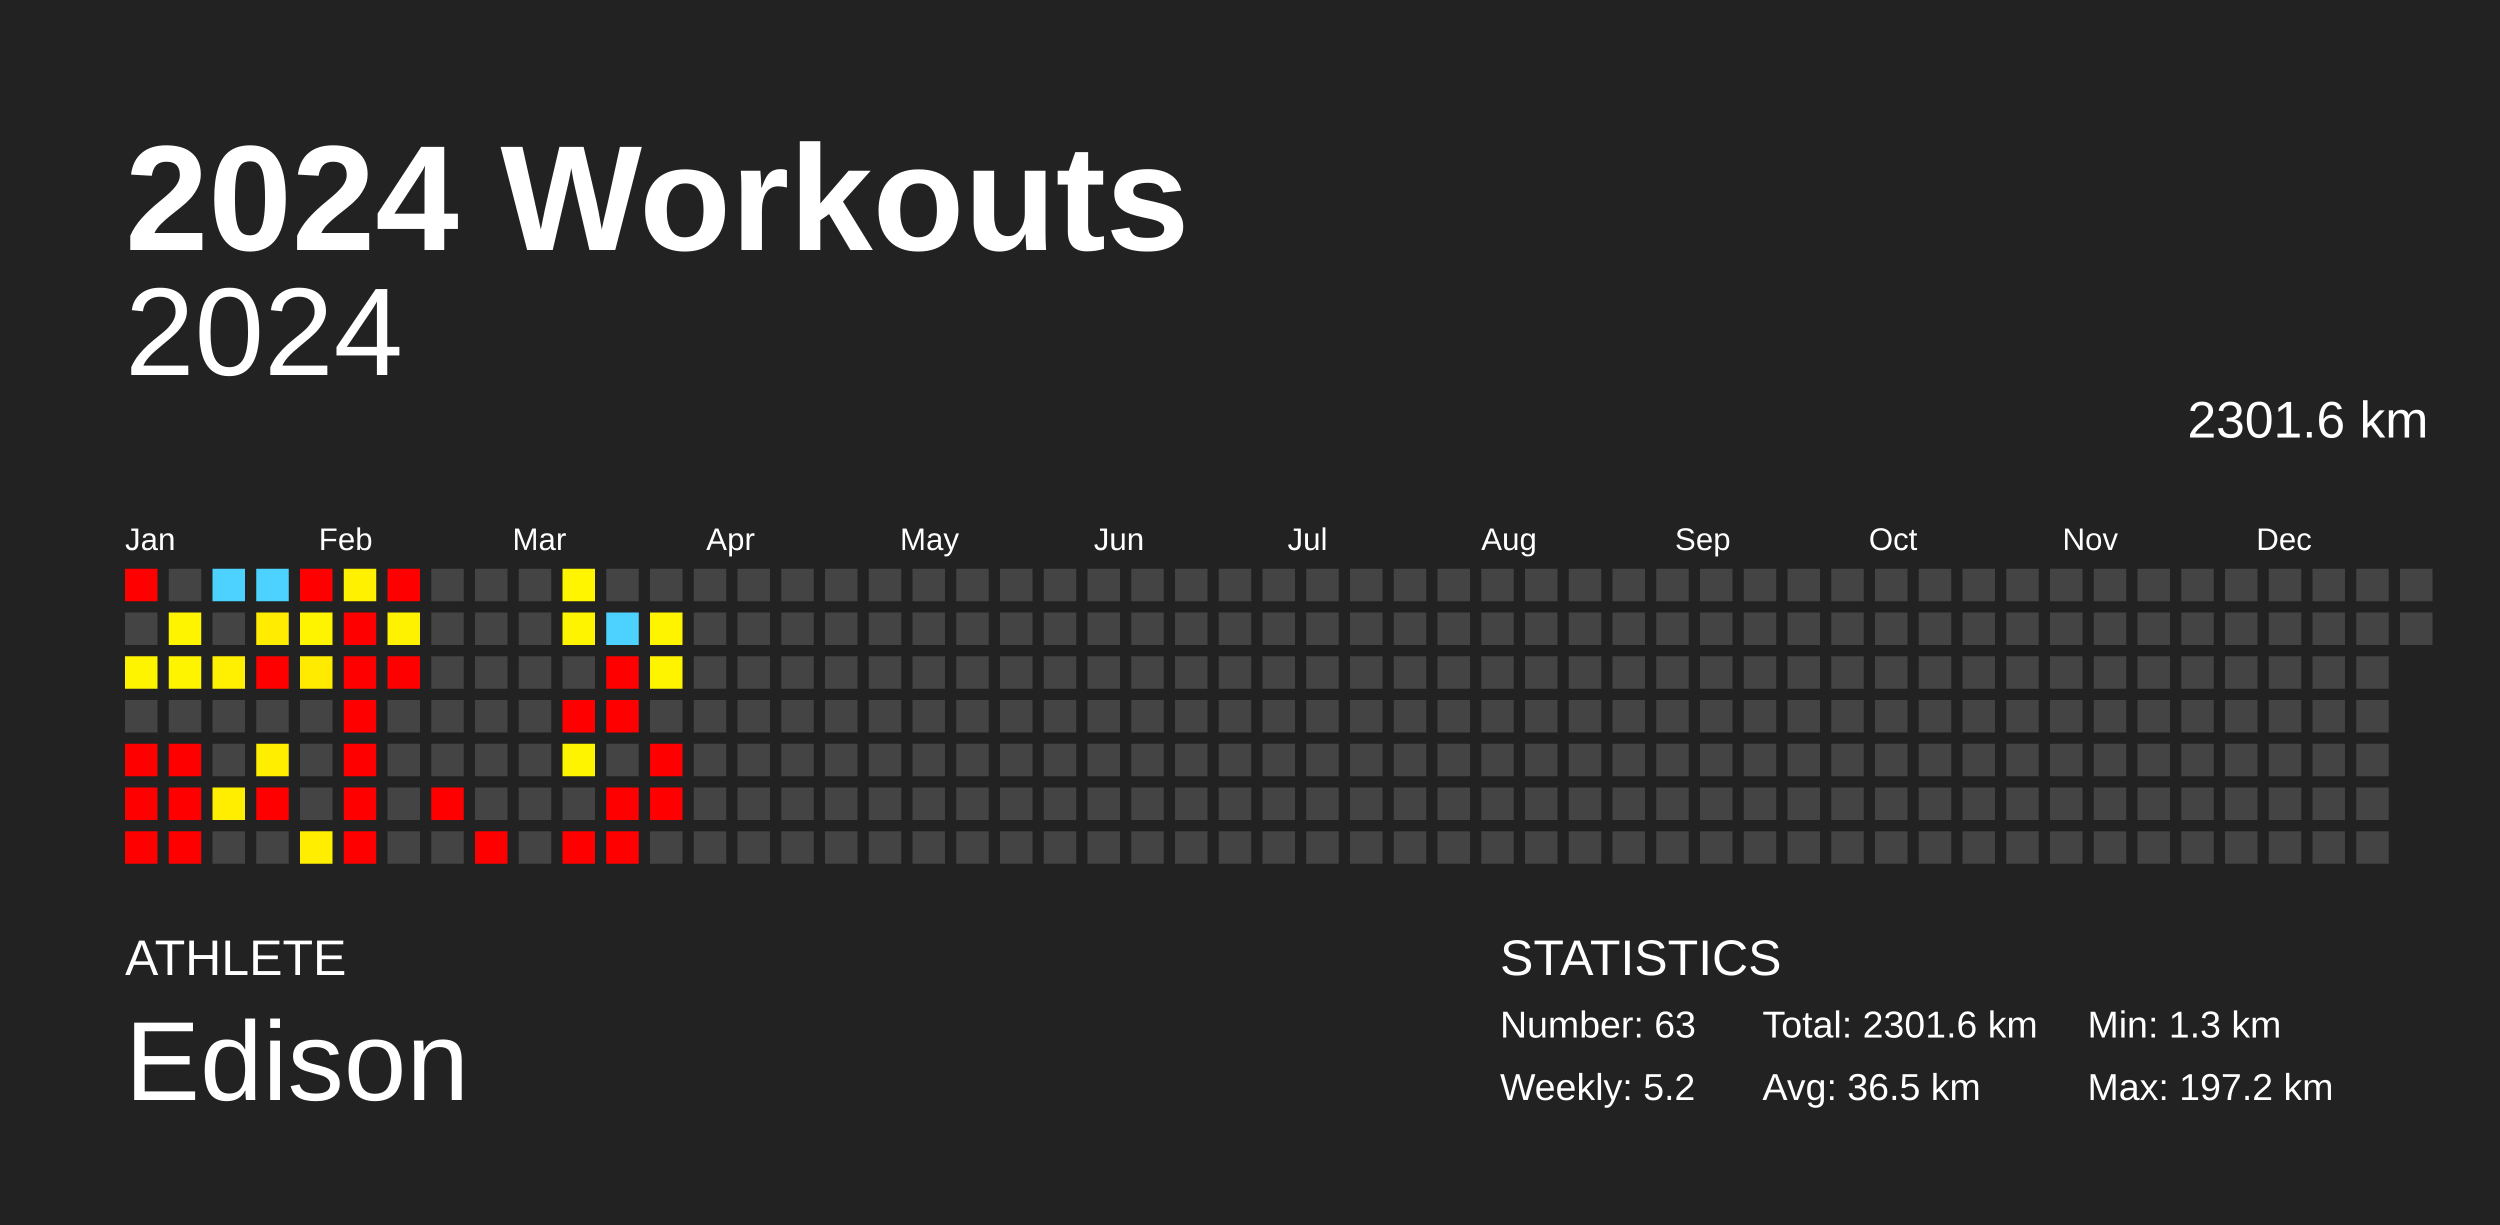
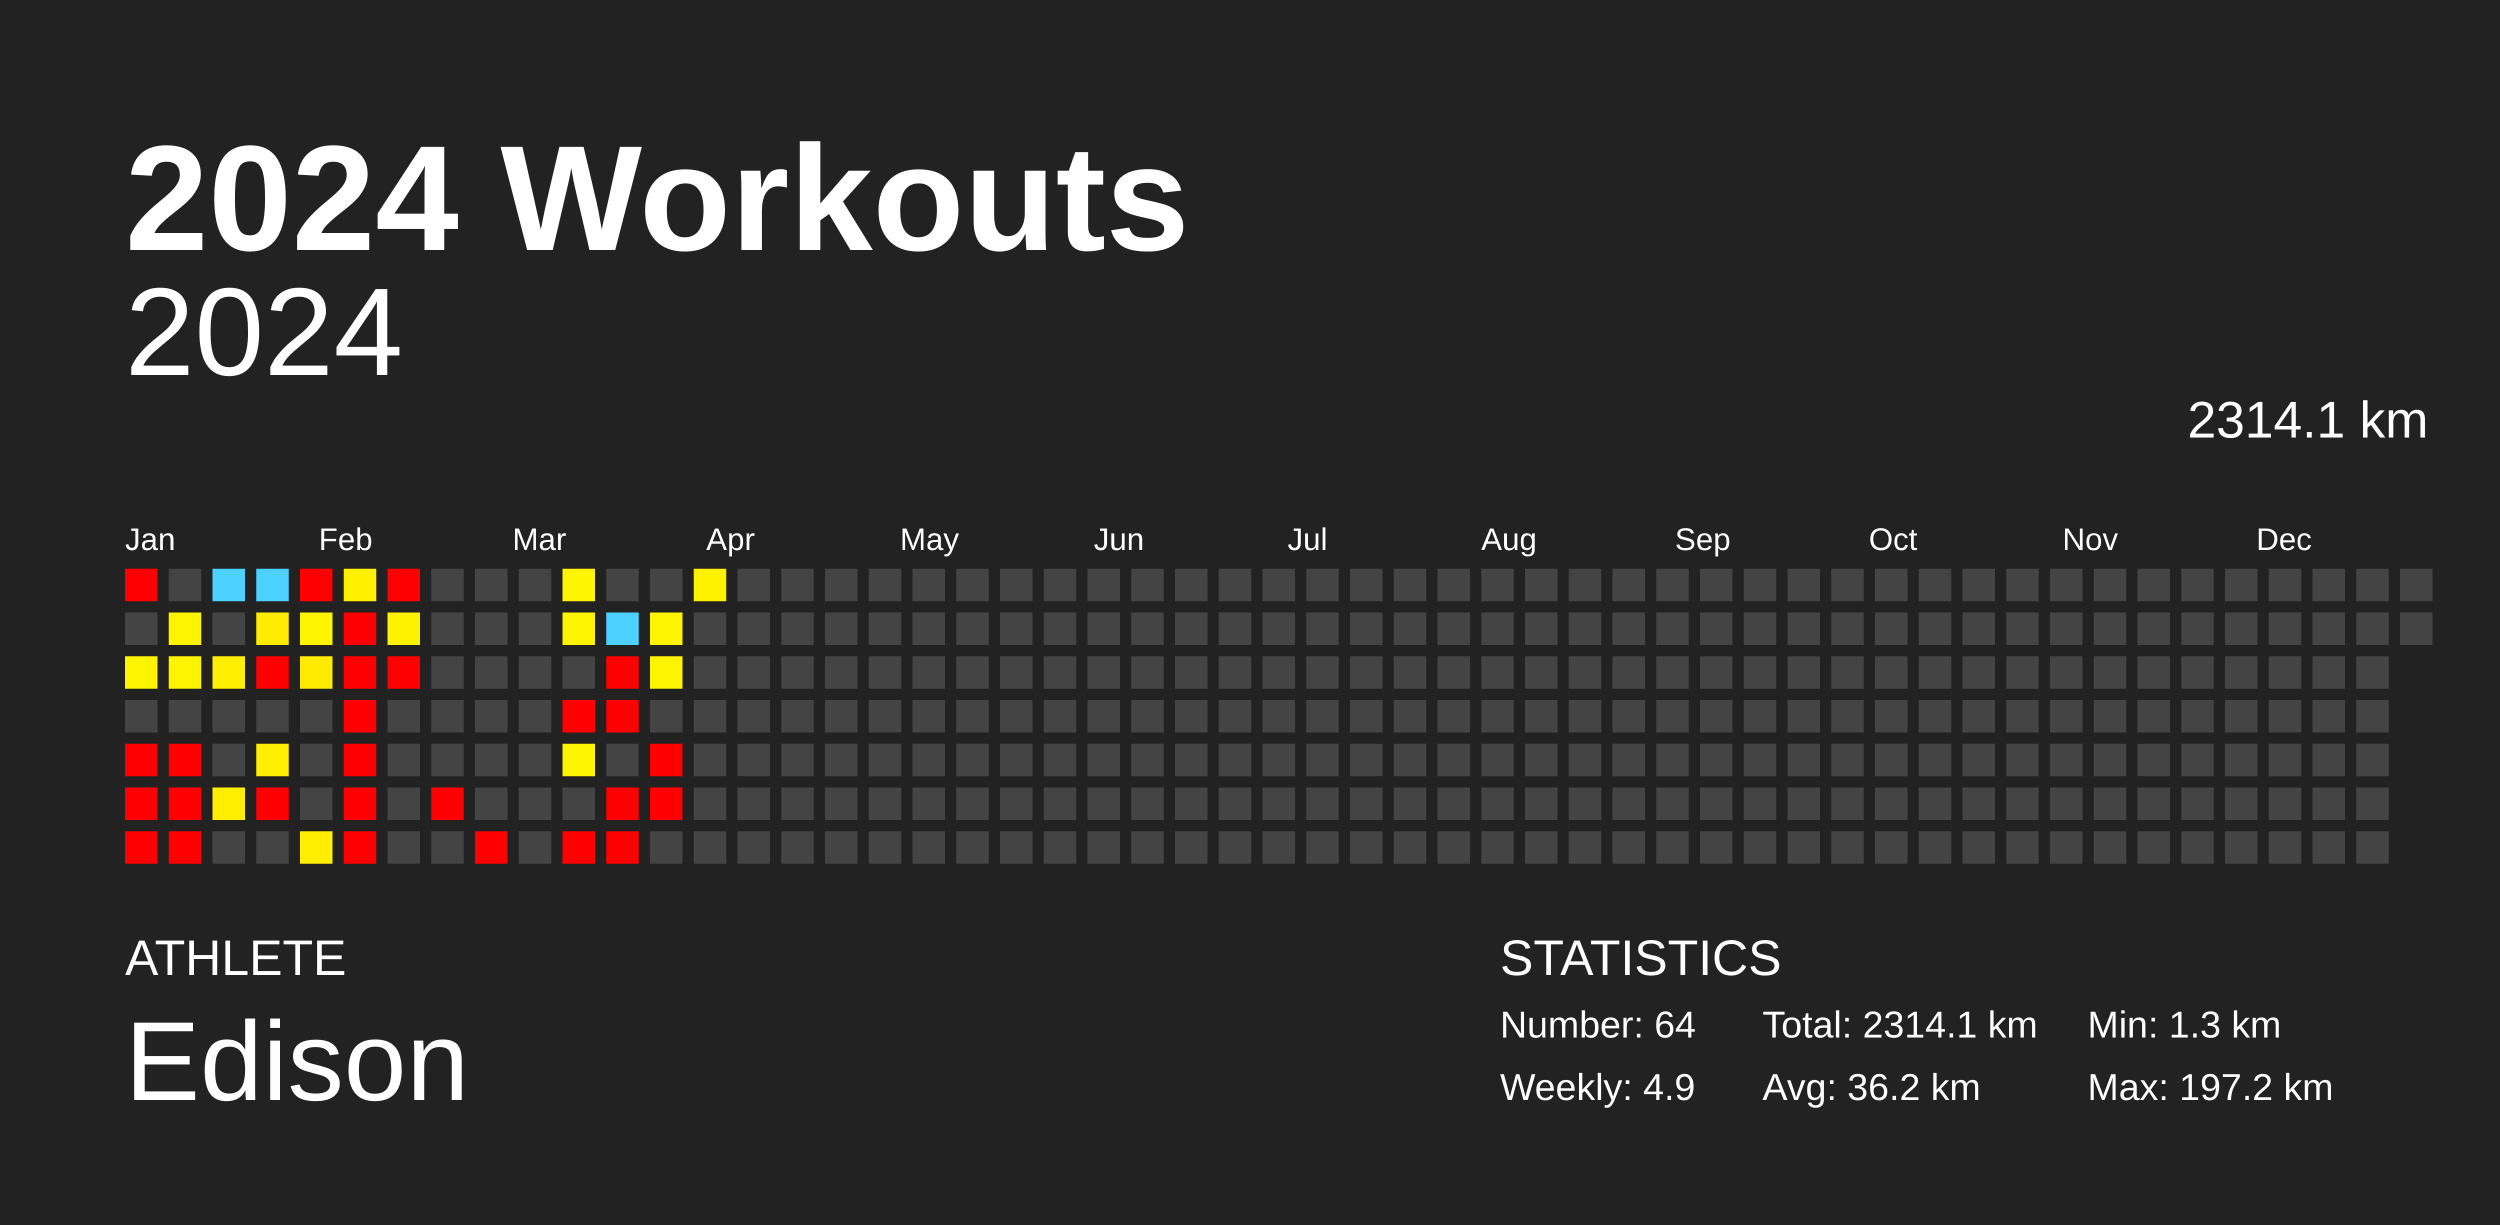
<svg xmlns="http://www.w3.org/2000/svg" baseProfile="full" height="98mm" version="1.1" viewBox="0,0,200,98" width="200mm">
  <defs />
  <rect fill="#222222" height="98" width="200" x="0" y="0" />
  <text fill="#FFFFFF" style="font-size:12px; font-family:Arial; font-weight:bold;" x="10" y="20">2024 Workouts</text>
  <text fill="#FFFFFF" style="font-size:4px; font-family:Arial" x="10" y="78">ATHLETE</text>
  <text fill="#FFFFFF" style="font-size:9px; font-family:Arial" x="10" y="88">Edison</text>
  <text fill="#FFFFFF" style="font-size:4px; font-family:Arial" x="120" y="78">STATISTICS</text>
-   <text fill="#FFFFFF" style="font-size:3px; font-family:Arial" x="120" y="83">Number: 63</text>
-   <text fill="#FFFFFF" style="font-size:3px; font-family:Arial" x="120" y="88">Weekly: 5.2</text>
-   <text fill="#FFFFFF" style="font-size:3px; font-family:Arial" x="141" y="83">Total: 2301.6 km</text>
-   <text fill="#FFFFFF" style="font-size:3px; font-family:Arial" x="141" y="88">Avg: 36.5 km</text>
+   <text fill="#FFFFFF" style="font-size:3px; font-family:Arial" x="120" y="83">Number: 64</text>
+   <text fill="#FFFFFF" style="font-size:3px; font-family:Arial" x="120" y="88">Weekly: 4.9</text>
+   <text fill="#FFFFFF" style="font-size:3px; font-family:Arial" x="141" y="83">Total: 2314.1 km</text>
+   <text fill="#FFFFFF" style="font-size:3px; font-family:Arial" x="141" y="88">Avg: 36.2 km</text>
  <text fill="#FFFFFF" style="font-size:3px; font-family:Arial" x="167" y="83">Min: 1.3 km</text>
  <text fill="#FFFFFF" style="font-size:3px; font-family:Arial" x="167" y="88">Max: 197.2 km</text>
  <text alignment-baseline="hanging" fill="#FFFFFF" style="font-size:10.0px; font-family:Arial;" x="10" y="30">2024</text>
-   <text alignment-baseline="hanging" fill="#FFFFFF" style="font-size:4.125px; font-family:Arial;" x="175" y="35">2301.6 km</text>
+   <text alignment-baseline="hanging" fill="#FFFFFF" style="font-size:4.125px; font-family:Arial;" x="175" y="35">2314.1 km</text>
  <text fill="#FFFFFF" style="font-size:2.5px; font-family:Arial" x="10.0" y="44">Jan</text>
  <text fill="#FFFFFF" style="font-size:2.5px; font-family:Arial" x="25.5" y="44">Feb</text>
  <text fill="#FFFFFF" style="font-size:2.5px; font-family:Arial" x="41.0" y="44">Mar</text>
  <text fill="#FFFFFF" style="font-size:2.5px; font-family:Arial" x="56.5" y="44">Apr</text>
  <text fill="#FFFFFF" style="font-size:2.5px; font-family:Arial" x="72.0" y="44">May</text>
  <text fill="#FFFFFF" style="font-size:2.5px; font-family:Arial" x="87.5" y="44">Jun</text>
  <text fill="#FFFFFF" style="font-size:2.5px; font-family:Arial" x="103.0" y="44">Jul</text>
  <text fill="#FFFFFF" style="font-size:2.5px; font-family:Arial" x="118.5" y="44">Aug</text>
  <text fill="#FFFFFF" style="font-size:2.5px; font-family:Arial" x="134.0" y="44">Sep</text>
  <text fill="#FFFFFF" style="font-size:2.5px; font-family:Arial" x="149.5" y="44">Oct</text>
  <text fill="#FFFFFF" style="font-size:2.5px; font-family:Arial" x="165.0" y="44">Nov</text>
  <text fill="#FFFFFF" style="font-size:2.5px; font-family:Arial" x="180.5" y="44">Dec</text>
  <rect fill="red" height="2.6" width="2.6" x="10.0" y="45.5" />
  <rect fill="#444444" height="2.6" width="2.6" x="10.0" y="49.0" />
  <rect fill="#fff400" height="2.6" width="2.6" x="10.0" y="52.5" />
  <rect fill="#444444" height="2.6" width="2.6" x="10.0" y="56.0" />
  <rect fill="red" height="2.6" width="2.6" x="10.0" y="59.5" />
  <rect fill="red" height="2.6" width="2.6" x="10.0" y="63.0" />
  <rect fill="red" height="2.6" width="2.6" x="10.0" y="66.5" />
  <rect fill="#444444" height="2.6" width="2.6" x="13.5" y="45.5" />
  <rect fill="#fff400" height="2.6" width="2.6" x="13.5" y="49.0" />
  <rect fill="#fff400" height="2.6" width="2.6" x="13.5" y="52.5" />
  <rect fill="#444444" height="2.6" width="2.6" x="13.5" y="56.0" />
  <rect fill="red" height="2.6" width="2.6" x="13.5" y="59.5" />
  <rect fill="red" height="2.6" width="2.6" x="13.5" y="63.0" />
  <rect fill="red" height="2.6" width="2.6" x="13.5" y="66.5" />
  <rect fill="#4dd2ff" height="2.6" width="2.6" x="17.0" y="45.5" />
  <rect fill="#444444" height="2.6" width="2.6" x="17.0" y="49.0" />
  <rect fill="#ffef00" height="2.6" width="2.6" x="17.0" y="52.5" />
  <rect fill="#444444" height="2.6" width="2.6" x="17.0" y="56.0" />
  <rect fill="#444444" height="2.6" width="2.6" x="17.0" y="59.5" />
  <rect fill="#ffee00" height="2.6" width="2.6" x="17.0" y="63.0" />
  <rect fill="#444444" height="2.6" width="2.6" x="17.0" y="66.5" />
  <rect fill="#4dd2ff" height="2.6" width="2.6" x="20.5" y="45.5" />
  <rect fill="#ffec00" height="2.6" width="2.6" x="20.5" y="49.0" />
  <rect fill="red" height="2.6" width="2.6" x="20.5" y="52.5" />
  <rect fill="#444444" height="2.6" width="2.6" x="20.5" y="56.0" />
  <rect fill="#ffee00" height="2.6" width="2.6" x="20.5" y="59.5" />
  <rect fill="red" height="2.6" width="2.6" x="20.5" y="63.0" />
  <rect fill="#444444" height="2.6" width="2.6" x="20.5" y="66.5" />
  <rect fill="red" height="2.6" width="2.6" x="24.0" y="45.5" />
  <rect fill="#fff400" height="2.6" width="2.6" x="24.0" y="49.0" />
  <rect fill="#ffeb00" height="2.6" width="2.6" x="24.0" y="52.5" />
  <rect fill="#444444" height="2.6" width="2.6" x="24.0" y="56.0" />
  <rect fill="#444444" height="2.6" width="2.6" x="24.0" y="59.5" />
  <rect fill="#444444" height="2.6" width="2.6" x="24.0" y="63.0" />
  <rect fill="#ffee00" height="2.6" width="2.6" x="24.0" y="66.5" />
  <rect fill="#fff100" height="2.6" width="2.6" x="27.5" y="45.5" />
  <rect fill="red" height="2.6" width="2.6" x="27.5" y="49.0" />
  <rect fill="red" height="2.6" width="2.6" x="27.5" y="52.5" />
  <rect fill="red" height="2.6" width="2.6" x="27.5" y="56.0" />
  <rect fill="red" height="2.6" width="2.6" x="27.5" y="59.5" />
  <rect fill="red" height="2.6" width="2.6" x="27.5" y="63.0" />
  <rect fill="red" height="2.6" width="2.6" x="27.5" y="66.5" />
  <rect fill="red" height="2.6" width="2.6" x="31.0" y="45.5" />
  <rect fill="#fff200" height="2.6" width="2.6" x="31.0" y="49.0" />
  <rect fill="red" height="2.6" width="2.6" x="31.0" y="52.5" />
  <rect fill="#444444" height="2.6" width="2.6" x="31.0" y="56.0" />
  <rect fill="#444444" height="2.6" width="2.6" x="31.0" y="59.5" />
  <rect fill="#444444" height="2.6" width="2.6" x="31.0" y="63.0" />
  <rect fill="#444444" height="2.6" width="2.6" x="31.0" y="66.5" />
  <rect fill="#444444" height="2.6" width="2.6" x="34.5" y="45.5" />
  <rect fill="#444444" height="2.6" width="2.6" x="34.5" y="49.0" />
  <rect fill="#444444" height="2.6" width="2.6" x="34.5" y="52.5" />
  <rect fill="#444444" height="2.6" width="2.6" x="34.5" y="56.0" />
  <rect fill="#444444" height="2.6" width="2.6" x="34.5" y="59.5" />
  <rect fill="red" height="2.6" width="2.6" x="34.5" y="63.0" />
  <rect fill="#444444" height="2.6" width="2.6" x="34.5" y="66.5" />
  <rect fill="#444444" height="2.6" width="2.6" x="38.0" y="45.5" />
  <rect fill="#444444" height="2.6" width="2.6" x="38.0" y="49.0" />
  <rect fill="#444444" height="2.6" width="2.6" x="38.0" y="52.5" />
  <rect fill="#444444" height="2.6" width="2.6" x="38.0" y="56.0" />
  <rect fill="#444444" height="2.6" width="2.6" x="38.0" y="59.5" />
  <rect fill="#444444" height="2.6" width="2.6" x="38.0" y="63.0" />
  <rect fill="red" height="2.6" width="2.6" x="38.0" y="66.5" />
  <rect fill="#444444" height="2.6" width="2.6" x="41.5" y="45.5" />
  <rect fill="#444444" height="2.6" width="2.6" x="41.5" y="49.0" />
  <rect fill="#444444" height="2.6" width="2.6" x="41.5" y="52.5" />
  <rect fill="#444444" height="2.6" width="2.6" x="41.5" y="56.0" />
  <rect fill="#444444" height="2.6" width="2.6" x="41.5" y="59.5" />
  <rect fill="#444444" height="2.6" width="2.6" x="41.5" y="63.0" />
  <rect fill="#444444" height="2.6" width="2.6" x="41.5" y="66.5" />
  <rect fill="#fff500" height="2.6" width="2.6" x="45.0" y="45.5" />
  <rect fill="#fff400" height="2.6" width="2.6" x="45.0" y="49.0" />
  <rect fill="#444444" height="2.6" width="2.6" x="45.0" y="52.5" />
  <rect fill="red" height="2.6" width="2.6" x="45.0" y="56.0" />
  <rect fill="#fff400" height="2.6" width="2.6" x="45.0" y="59.5" />
  <rect fill="#444444" height="2.6" width="2.6" x="45.0" y="63.0" />
  <rect fill="red" height="2.6" width="2.6" x="45.0" y="66.5" />
  <rect fill="#444444" height="2.6" width="2.6" x="48.5" y="45.5" />
  <rect fill="#4dd2ff" height="2.6" width="2.6" x="48.5" y="49.0" />
  <rect fill="red" height="2.6" width="2.6" x="48.5" y="52.5" />
  <rect fill="red" height="2.6" width="2.6" x="48.5" y="56.0" />
  <rect fill="#444444" height="2.6" width="2.6" x="48.5" y="59.5" />
  <rect fill="red" height="2.6" width="2.6" x="48.5" y="63.0" />
  <rect fill="red" height="2.6" width="2.6" x="48.5" y="66.5" />
  <rect fill="#444444" height="2.6" width="2.6" x="52.0" y="45.5" />
  <rect fill="#fff400" height="2.6" width="2.6" x="52.0" y="49.0" />
  <rect fill="#fff400" height="2.6" width="2.6" x="52.0" y="52.5" />
  <rect fill="#444444" height="2.6" width="2.6" x="52.0" y="56.0" />
  <rect fill="red" height="2.6" width="2.6" x="52.0" y="59.5" />
  <rect fill="red" height="2.6" width="2.6" x="52.0" y="63.0" />
  <rect fill="#444444" height="2.6" width="2.6" x="52.0" y="66.5" />
-   <rect fill="#444444" height="2.6" width="2.6" x="55.5" y="45.5" />
+   <rect fill="#fff200" height="2.6" width="2.6" x="55.5" y="45.5" />
  <rect fill="#444444" height="2.6" width="2.6" x="55.5" y="49.0" />
  <rect fill="#444444" height="2.6" width="2.6" x="55.5" y="52.5" />
  <rect fill="#444444" height="2.6" width="2.6" x="55.5" y="56.0" />
  <rect fill="#444444" height="2.6" width="2.6" x="55.5" y="59.5" />
  <rect fill="#444444" height="2.6" width="2.6" x="55.5" y="63.0" />
  <rect fill="#444444" height="2.6" width="2.6" x="55.5" y="66.5" />
  <rect fill="#444444" height="2.6" width="2.6" x="59.0" y="45.5" />
  <rect fill="#444444" height="2.6" width="2.6" x="59.0" y="49.0" />
  <rect fill="#444444" height="2.6" width="2.6" x="59.0" y="52.5" />
  <rect fill="#444444" height="2.6" width="2.6" x="59.0" y="56.0" />
  <rect fill="#444444" height="2.6" width="2.6" x="59.0" y="59.5" />
  <rect fill="#444444" height="2.6" width="2.6" x="59.0" y="63.0" />
  <rect fill="#444444" height="2.6" width="2.6" x="59.0" y="66.5" />
  <rect fill="#444444" height="2.6" width="2.6" x="62.5" y="45.5" />
  <rect fill="#444444" height="2.6" width="2.6" x="62.5" y="49.0" />
  <rect fill="#444444" height="2.6" width="2.6" x="62.5" y="52.5" />
  <rect fill="#444444" height="2.6" width="2.6" x="62.5" y="56.0" />
  <rect fill="#444444" height="2.6" width="2.6" x="62.5" y="59.5" />
  <rect fill="#444444" height="2.6" width="2.6" x="62.5" y="63.0" />
  <rect fill="#444444" height="2.6" width="2.6" x="62.5" y="66.5" />
  <rect fill="#444444" height="2.6" width="2.6" x="66.0" y="45.5" />
  <rect fill="#444444" height="2.6" width="2.6" x="66.0" y="49.0" />
  <rect fill="#444444" height="2.6" width="2.6" x="66.0" y="52.5" />
  <rect fill="#444444" height="2.6" width="2.6" x="66.0" y="56.0" />
  <rect fill="#444444" height="2.6" width="2.6" x="66.0" y="59.5" />
  <rect fill="#444444" height="2.6" width="2.6" x="66.0" y="63.0" />
  <rect fill="#444444" height="2.6" width="2.6" x="66.0" y="66.5" />
  <rect fill="#444444" height="2.6" width="2.6" x="69.5" y="45.5" />
  <rect fill="#444444" height="2.6" width="2.6" x="69.5" y="49.0" />
  <rect fill="#444444" height="2.6" width="2.6" x="69.5" y="52.5" />
  <rect fill="#444444" height="2.6" width="2.6" x="69.5" y="56.0" />
  <rect fill="#444444" height="2.6" width="2.6" x="69.5" y="59.5" />
  <rect fill="#444444" height="2.6" width="2.6" x="69.5" y="63.0" />
  <rect fill="#444444" height="2.6" width="2.6" x="69.5" y="66.5" />
  <rect fill="#444444" height="2.6" width="2.6" x="73.0" y="45.5" />
  <rect fill="#444444" height="2.6" width="2.6" x="73.0" y="49.0" />
  <rect fill="#444444" height="2.6" width="2.6" x="73.0" y="52.5" />
  <rect fill="#444444" height="2.6" width="2.6" x="73.0" y="56.0" />
  <rect fill="#444444" height="2.6" width="2.6" x="73.0" y="59.5" />
  <rect fill="#444444" height="2.6" width="2.6" x="73.0" y="63.0" />
  <rect fill="#444444" height="2.6" width="2.6" x="73.0" y="66.5" />
  <rect fill="#444444" height="2.6" width="2.6" x="76.5" y="45.5" />
  <rect fill="#444444" height="2.6" width="2.6" x="76.5" y="49.0" />
  <rect fill="#444444" height="2.6" width="2.6" x="76.5" y="52.5" />
  <rect fill="#444444" height="2.6" width="2.6" x="76.5" y="56.0" />
  <rect fill="#444444" height="2.6" width="2.6" x="76.5" y="59.5" />
  <rect fill="#444444" height="2.6" width="2.6" x="76.5" y="63.0" />
  <rect fill="#444444" height="2.6" width="2.6" x="76.5" y="66.5" />
  <rect fill="#444444" height="2.6" width="2.6" x="80.0" y="45.5" />
  <rect fill="#444444" height="2.6" width="2.6" x="80.0" y="49.0" />
  <rect fill="#444444" height="2.6" width="2.6" x="80.0" y="52.5" />
  <rect fill="#444444" height="2.6" width="2.6" x="80.0" y="56.0" />
  <rect fill="#444444" height="2.6" width="2.6" x="80.0" y="59.5" />
  <rect fill="#444444" height="2.6" width="2.6" x="80.0" y="63.0" />
  <rect fill="#444444" height="2.6" width="2.6" x="80.0" y="66.5" />
  <rect fill="#444444" height="2.6" width="2.6" x="83.5" y="45.5" />
  <rect fill="#444444" height="2.6" width="2.6" x="83.5" y="49.0" />
  <rect fill="#444444" height="2.6" width="2.6" x="83.5" y="52.5" />
  <rect fill="#444444" height="2.6" width="2.6" x="83.5" y="56.0" />
  <rect fill="#444444" height="2.6" width="2.6" x="83.5" y="59.5" />
  <rect fill="#444444" height="2.6" width="2.6" x="83.5" y="63.0" />
  <rect fill="#444444" height="2.6" width="2.6" x="83.5" y="66.5" />
  <rect fill="#444444" height="2.6" width="2.6" x="87.0" y="45.5" />
  <rect fill="#444444" height="2.6" width="2.6" x="87.0" y="49.0" />
  <rect fill="#444444" height="2.6" width="2.6" x="87.0" y="52.5" />
  <rect fill="#444444" height="2.6" width="2.6" x="87.0" y="56.0" />
  <rect fill="#444444" height="2.6" width="2.6" x="87.0" y="59.5" />
  <rect fill="#444444" height="2.6" width="2.6" x="87.0" y="63.0" />
  <rect fill="#444444" height="2.6" width="2.6" x="87.0" y="66.5" />
  <rect fill="#444444" height="2.6" width="2.6" x="90.5" y="45.5" />
  <rect fill="#444444" height="2.6" width="2.6" x="90.5" y="49.0" />
  <rect fill="#444444" height="2.6" width="2.6" x="90.5" y="52.5" />
  <rect fill="#444444" height="2.6" width="2.6" x="90.5" y="56.0" />
  <rect fill="#444444" height="2.6" width="2.6" x="90.5" y="59.5" />
  <rect fill="#444444" height="2.6" width="2.6" x="90.5" y="63.0" />
  <rect fill="#444444" height="2.6" width="2.6" x="90.5" y="66.5" />
  <rect fill="#444444" height="2.6" width="2.6" x="94.0" y="45.5" />
  <rect fill="#444444" height="2.6" width="2.6" x="94.0" y="49.0" />
  <rect fill="#444444" height="2.6" width="2.6" x="94.0" y="52.5" />
  <rect fill="#444444" height="2.6" width="2.6" x="94.0" y="56.0" />
  <rect fill="#444444" height="2.6" width="2.6" x="94.0" y="59.5" />
  <rect fill="#444444" height="2.6" width="2.6" x="94.0" y="63.0" />
  <rect fill="#444444" height="2.6" width="2.6" x="94.0" y="66.5" />
  <rect fill="#444444" height="2.6" width="2.6" x="97.5" y="45.5" />
  <rect fill="#444444" height="2.6" width="2.6" x="97.5" y="49.0" />
  <rect fill="#444444" height="2.6" width="2.6" x="97.5" y="52.5" />
  <rect fill="#444444" height="2.6" width="2.6" x="97.5" y="56.0" />
  <rect fill="#444444" height="2.6" width="2.6" x="97.5" y="59.5" />
  <rect fill="#444444" height="2.6" width="2.6" x="97.5" y="63.0" />
  <rect fill="#444444" height="2.6" width="2.6" x="97.5" y="66.5" />
  <rect fill="#444444" height="2.6" width="2.6" x="101.0" y="45.5" />
  <rect fill="#444444" height="2.6" width="2.6" x="101.0" y="49.0" />
  <rect fill="#444444" height="2.6" width="2.6" x="101.0" y="52.5" />
  <rect fill="#444444" height="2.6" width="2.6" x="101.0" y="56.0" />
  <rect fill="#444444" height="2.6" width="2.6" x="101.0" y="59.5" />
  <rect fill="#444444" height="2.6" width="2.6" x="101.0" y="63.0" />
  <rect fill="#444444" height="2.6" width="2.6" x="101.0" y="66.5" />
  <rect fill="#444444" height="2.6" width="2.6" x="104.5" y="45.5" />
  <rect fill="#444444" height="2.6" width="2.6" x="104.5" y="49.0" />
  <rect fill="#444444" height="2.6" width="2.6" x="104.5" y="52.5" />
  <rect fill="#444444" height="2.6" width="2.6" x="104.5" y="56.0" />
  <rect fill="#444444" height="2.6" width="2.6" x="104.5" y="59.5" />
  <rect fill="#444444" height="2.6" width="2.6" x="104.5" y="63.0" />
  <rect fill="#444444" height="2.6" width="2.6" x="104.5" y="66.5" />
  <rect fill="#444444" height="2.6" width="2.6" x="108.0" y="45.5" />
  <rect fill="#444444" height="2.6" width="2.6" x="108.0" y="49.0" />
  <rect fill="#444444" height="2.6" width="2.6" x="108.0" y="52.5" />
  <rect fill="#444444" height="2.6" width="2.6" x="108.0" y="56.0" />
  <rect fill="#444444" height="2.6" width="2.6" x="108.0" y="59.5" />
  <rect fill="#444444" height="2.6" width="2.6" x="108.0" y="63.0" />
  <rect fill="#444444" height="2.6" width="2.6" x="108.0" y="66.5" />
  <rect fill="#444444" height="2.6" width="2.6" x="111.5" y="45.5" />
  <rect fill="#444444" height="2.6" width="2.6" x="111.5" y="49.0" />
  <rect fill="#444444" height="2.6" width="2.6" x="111.5" y="52.5" />
  <rect fill="#444444" height="2.6" width="2.6" x="111.5" y="56.0" />
  <rect fill="#444444" height="2.6" width="2.6" x="111.5" y="59.5" />
  <rect fill="#444444" height="2.6" width="2.6" x="111.5" y="63.0" />
  <rect fill="#444444" height="2.6" width="2.6" x="111.5" y="66.5" />
  <rect fill="#444444" height="2.6" width="2.6" x="115.0" y="45.5" />
  <rect fill="#444444" height="2.6" width="2.6" x="115.0" y="49.0" />
  <rect fill="#444444" height="2.6" width="2.6" x="115.0" y="52.5" />
  <rect fill="#444444" height="2.6" width="2.6" x="115.0" y="56.0" />
  <rect fill="#444444" height="2.6" width="2.6" x="115.0" y="59.5" />
  <rect fill="#444444" height="2.6" width="2.6" x="115.0" y="63.0" />
  <rect fill="#444444" height="2.6" width="2.6" x="115.0" y="66.5" />
  <rect fill="#444444" height="2.6" width="2.6" x="118.5" y="45.5" />
  <rect fill="#444444" height="2.6" width="2.6" x="118.5" y="49.0" />
  <rect fill="#444444" height="2.6" width="2.6" x="118.5" y="52.5" />
  <rect fill="#444444" height="2.6" width="2.6" x="118.5" y="56.0" />
  <rect fill="#444444" height="2.6" width="2.6" x="118.5" y="59.5" />
  <rect fill="#444444" height="2.6" width="2.6" x="118.5" y="63.0" />
  <rect fill="#444444" height="2.6" width="2.6" x="118.5" y="66.5" />
  <rect fill="#444444" height="2.6" width="2.6" x="122.0" y="45.5" />
  <rect fill="#444444" height="2.6" width="2.6" x="122.0" y="49.0" />
  <rect fill="#444444" height="2.6" width="2.6" x="122.0" y="52.5" />
  <rect fill="#444444" height="2.6" width="2.6" x="122.0" y="56.0" />
  <rect fill="#444444" height="2.6" width="2.6" x="122.0" y="59.5" />
  <rect fill="#444444" height="2.6" width="2.6" x="122.0" y="63.0" />
  <rect fill="#444444" height="2.6" width="2.6" x="122.0" y="66.5" />
  <rect fill="#444444" height="2.6" width="2.6" x="125.5" y="45.5" />
  <rect fill="#444444" height="2.6" width="2.6" x="125.5" y="49.0" />
  <rect fill="#444444" height="2.6" width="2.6" x="125.5" y="52.5" />
  <rect fill="#444444" height="2.6" width="2.6" x="125.5" y="56.0" />
  <rect fill="#444444" height="2.6" width="2.6" x="125.5" y="59.5" />
  <rect fill="#444444" height="2.6" width="2.6" x="125.5" y="63.0" />
  <rect fill="#444444" height="2.6" width="2.6" x="125.5" y="66.5" />
  <rect fill="#444444" height="2.6" width="2.6" x="129.0" y="45.5" />
  <rect fill="#444444" height="2.6" width="2.6" x="129.0" y="49.0" />
  <rect fill="#444444" height="2.6" width="2.6" x="129.0" y="52.5" />
  <rect fill="#444444" height="2.6" width="2.6" x="129.0" y="56.0" />
  <rect fill="#444444" height="2.6" width="2.6" x="129.0" y="59.5" />
  <rect fill="#444444" height="2.6" width="2.6" x="129.0" y="63.0" />
  <rect fill="#444444" height="2.6" width="2.6" x="129.0" y="66.5" />
  <rect fill="#444444" height="2.6" width="2.6" x="132.5" y="45.5" />
  <rect fill="#444444" height="2.6" width="2.6" x="132.5" y="49.0" />
  <rect fill="#444444" height="2.6" width="2.6" x="132.5" y="52.5" />
  <rect fill="#444444" height="2.6" width="2.6" x="132.5" y="56.0" />
  <rect fill="#444444" height="2.6" width="2.6" x="132.5" y="59.5" />
  <rect fill="#444444" height="2.6" width="2.6" x="132.5" y="63.0" />
  <rect fill="#444444" height="2.6" width="2.6" x="132.5" y="66.5" />
  <rect fill="#444444" height="2.6" width="2.6" x="136.0" y="45.5" />
  <rect fill="#444444" height="2.6" width="2.6" x="136.0" y="49.0" />
  <rect fill="#444444" height="2.6" width="2.6" x="136.0" y="52.5" />
  <rect fill="#444444" height="2.6" width="2.6" x="136.0" y="56.0" />
  <rect fill="#444444" height="2.6" width="2.6" x="136.0" y="59.5" />
  <rect fill="#444444" height="2.6" width="2.6" x="136.0" y="63.0" />
  <rect fill="#444444" height="2.6" width="2.6" x="136.0" y="66.5" />
  <rect fill="#444444" height="2.6" width="2.6" x="139.5" y="45.5" />
  <rect fill="#444444" height="2.6" width="2.6" x="139.5" y="49.0" />
  <rect fill="#444444" height="2.6" width="2.6" x="139.5" y="52.5" />
  <rect fill="#444444" height="2.6" width="2.6" x="139.5" y="56.0" />
  <rect fill="#444444" height="2.6" width="2.6" x="139.5" y="59.5" />
  <rect fill="#444444" height="2.6" width="2.6" x="139.5" y="63.0" />
  <rect fill="#444444" height="2.6" width="2.6" x="139.5" y="66.5" />
  <rect fill="#444444" height="2.6" width="2.6" x="143.0" y="45.5" />
  <rect fill="#444444" height="2.6" width="2.6" x="143.0" y="49.0" />
  <rect fill="#444444" height="2.6" width="2.6" x="143.0" y="52.5" />
  <rect fill="#444444" height="2.6" width="2.6" x="143.0" y="56.0" />
  <rect fill="#444444" height="2.6" width="2.6" x="143.0" y="59.5" />
  <rect fill="#444444" height="2.6" width="2.6" x="143.0" y="63.0" />
  <rect fill="#444444" height="2.6" width="2.6" x="143.0" y="66.5" />
  <rect fill="#444444" height="2.6" width="2.6" x="146.5" y="45.5" />
  <rect fill="#444444" height="2.6" width="2.6" x="146.5" y="49.0" />
  <rect fill="#444444" height="2.6" width="2.6" x="146.5" y="52.5" />
  <rect fill="#444444" height="2.6" width="2.6" x="146.5" y="56.0" />
  <rect fill="#444444" height="2.6" width="2.6" x="146.5" y="59.5" />
  <rect fill="#444444" height="2.6" width="2.6" x="146.5" y="63.0" />
  <rect fill="#444444" height="2.6" width="2.6" x="146.5" y="66.5" />
  <rect fill="#444444" height="2.6" width="2.6" x="150.0" y="45.5" />
  <rect fill="#444444" height="2.6" width="2.6" x="150.0" y="49.0" />
  <rect fill="#444444" height="2.6" width="2.6" x="150.0" y="52.5" />
  <rect fill="#444444" height="2.6" width="2.6" x="150.0" y="56.0" />
  <rect fill="#444444" height="2.6" width="2.6" x="150.0" y="59.5" />
  <rect fill="#444444" height="2.6" width="2.6" x="150.0" y="63.0" />
  <rect fill="#444444" height="2.6" width="2.6" x="150.0" y="66.5" />
  <rect fill="#444444" height="2.6" width="2.6" x="153.5" y="45.5" />
  <rect fill="#444444" height="2.6" width="2.6" x="153.5" y="49.0" />
  <rect fill="#444444" height="2.6" width="2.6" x="153.5" y="52.5" />
  <rect fill="#444444" height="2.6" width="2.6" x="153.5" y="56.0" />
  <rect fill="#444444" height="2.6" width="2.6" x="153.5" y="59.5" />
  <rect fill="#444444" height="2.6" width="2.6" x="153.5" y="63.0" />
  <rect fill="#444444" height="2.6" width="2.6" x="153.5" y="66.5" />
  <rect fill="#444444" height="2.6" width="2.6" x="157.0" y="45.5" />
  <rect fill="#444444" height="2.6" width="2.6" x="157.0" y="49.0" />
  <rect fill="#444444" height="2.6" width="2.6" x="157.0" y="52.5" />
  <rect fill="#444444" height="2.6" width="2.6" x="157.0" y="56.0" />
  <rect fill="#444444" height="2.6" width="2.6" x="157.0" y="59.5" />
  <rect fill="#444444" height="2.6" width="2.6" x="157.0" y="63.0" />
  <rect fill="#444444" height="2.6" width="2.6" x="157.0" y="66.5" />
  <rect fill="#444444" height="2.6" width="2.6" x="160.5" y="45.5" />
  <rect fill="#444444" height="2.6" width="2.6" x="160.5" y="49.0" />
  <rect fill="#444444" height="2.6" width="2.6" x="160.5" y="52.5" />
  <rect fill="#444444" height="2.6" width="2.6" x="160.5" y="56.0" />
  <rect fill="#444444" height="2.6" width="2.6" x="160.5" y="59.5" />
  <rect fill="#444444" height="2.6" width="2.6" x="160.5" y="63.0" />
  <rect fill="#444444" height="2.6" width="2.6" x="160.5" y="66.5" />
  <rect fill="#444444" height="2.6" width="2.6" x="164.0" y="45.5" />
  <rect fill="#444444" height="2.6" width="2.6" x="164.0" y="49.0" />
  <rect fill="#444444" height="2.6" width="2.6" x="164.0" y="52.5" />
  <rect fill="#444444" height="2.6" width="2.6" x="164.0" y="56.0" />
  <rect fill="#444444" height="2.6" width="2.6" x="164.0" y="59.5" />
  <rect fill="#444444" height="2.6" width="2.6" x="164.0" y="63.0" />
  <rect fill="#444444" height="2.6" width="2.6" x="164.0" y="66.5" />
  <rect fill="#444444" height="2.6" width="2.6" x="167.5" y="45.5" />
  <rect fill="#444444" height="2.6" width="2.6" x="167.5" y="49.0" />
  <rect fill="#444444" height="2.6" width="2.6" x="167.5" y="52.5" />
  <rect fill="#444444" height="2.6" width="2.6" x="167.5" y="56.0" />
  <rect fill="#444444" height="2.6" width="2.6" x="167.5" y="59.5" />
  <rect fill="#444444" height="2.6" width="2.6" x="167.5" y="63.0" />
  <rect fill="#444444" height="2.6" width="2.6" x="167.5" y="66.5" />
  <rect fill="#444444" height="2.6" width="2.6" x="171.0" y="45.5" />
  <rect fill="#444444" height="2.6" width="2.6" x="171.0" y="49.0" />
  <rect fill="#444444" height="2.6" width="2.6" x="171.0" y="52.5" />
  <rect fill="#444444" height="2.6" width="2.6" x="171.0" y="56.0" />
  <rect fill="#444444" height="2.6" width="2.6" x="171.0" y="59.5" />
  <rect fill="#444444" height="2.6" width="2.6" x="171.0" y="63.0" />
  <rect fill="#444444" height="2.6" width="2.6" x="171.0" y="66.5" />
  <rect fill="#444444" height="2.6" width="2.6" x="174.5" y="45.5" />
  <rect fill="#444444" height="2.6" width="2.6" x="174.5" y="49.0" />
  <rect fill="#444444" height="2.6" width="2.6" x="174.5" y="52.5" />
  <rect fill="#444444" height="2.6" width="2.6" x="174.5" y="56.0" />
  <rect fill="#444444" height="2.6" width="2.6" x="174.5" y="59.5" />
  <rect fill="#444444" height="2.6" width="2.6" x="174.5" y="63.0" />
  <rect fill="#444444" height="2.6" width="2.6" x="174.5" y="66.5" />
  <rect fill="#444444" height="2.6" width="2.6" x="178.0" y="45.5" />
  <rect fill="#444444" height="2.6" width="2.6" x="178.0" y="49.0" />
  <rect fill="#444444" height="2.6" width="2.6" x="178.0" y="52.5" />
  <rect fill="#444444" height="2.6" width="2.6" x="178.0" y="56.0" />
  <rect fill="#444444" height="2.6" width="2.6" x="178.0" y="59.5" />
  <rect fill="#444444" height="2.6" width="2.6" x="178.0" y="63.0" />
  <rect fill="#444444" height="2.6" width="2.6" x="178.0" y="66.5" />
  <rect fill="#444444" height="2.6" width="2.6" x="181.5" y="45.5" />
  <rect fill="#444444" height="2.6" width="2.6" x="181.5" y="49.0" />
  <rect fill="#444444" height="2.6" width="2.6" x="181.5" y="52.5" />
  <rect fill="#444444" height="2.6" width="2.6" x="181.5" y="56.0" />
  <rect fill="#444444" height="2.6" width="2.6" x="181.5" y="59.5" />
  <rect fill="#444444" height="2.6" width="2.6" x="181.5" y="63.0" />
  <rect fill="#444444" height="2.6" width="2.6" x="181.5" y="66.5" />
  <rect fill="#444444" height="2.6" width="2.6" x="185.0" y="45.5" />
  <rect fill="#444444" height="2.6" width="2.6" x="185.0" y="49.0" />
  <rect fill="#444444" height="2.6" width="2.6" x="185.0" y="52.5" />
  <rect fill="#444444" height="2.6" width="2.6" x="185.0" y="56.0" />
  <rect fill="#444444" height="2.6" width="2.6" x="185.0" y="59.5" />
  <rect fill="#444444" height="2.6" width="2.6" x="185.0" y="63.0" />
  <rect fill="#444444" height="2.6" width="2.6" x="185.0" y="66.5" />
  <rect fill="#444444" height="2.6" width="2.6" x="188.5" y="45.5" />
  <rect fill="#444444" height="2.6" width="2.6" x="188.5" y="49.0" />
  <rect fill="#444444" height="2.6" width="2.6" x="188.5" y="52.5" />
  <rect fill="#444444" height="2.6" width="2.6" x="188.5" y="56.0" />
  <rect fill="#444444" height="2.6" width="2.6" x="188.5" y="59.5" />
  <rect fill="#444444" height="2.6" width="2.6" x="188.5" y="63.0" />
  <rect fill="#444444" height="2.6" width="2.6" x="188.5" y="66.5" />
  <rect fill="#444444" height="2.6" width="2.6" x="192.0" y="45.5" />
  <rect fill="#444444" height="2.6" width="2.6" x="192.0" y="49.0" />
</svg>
